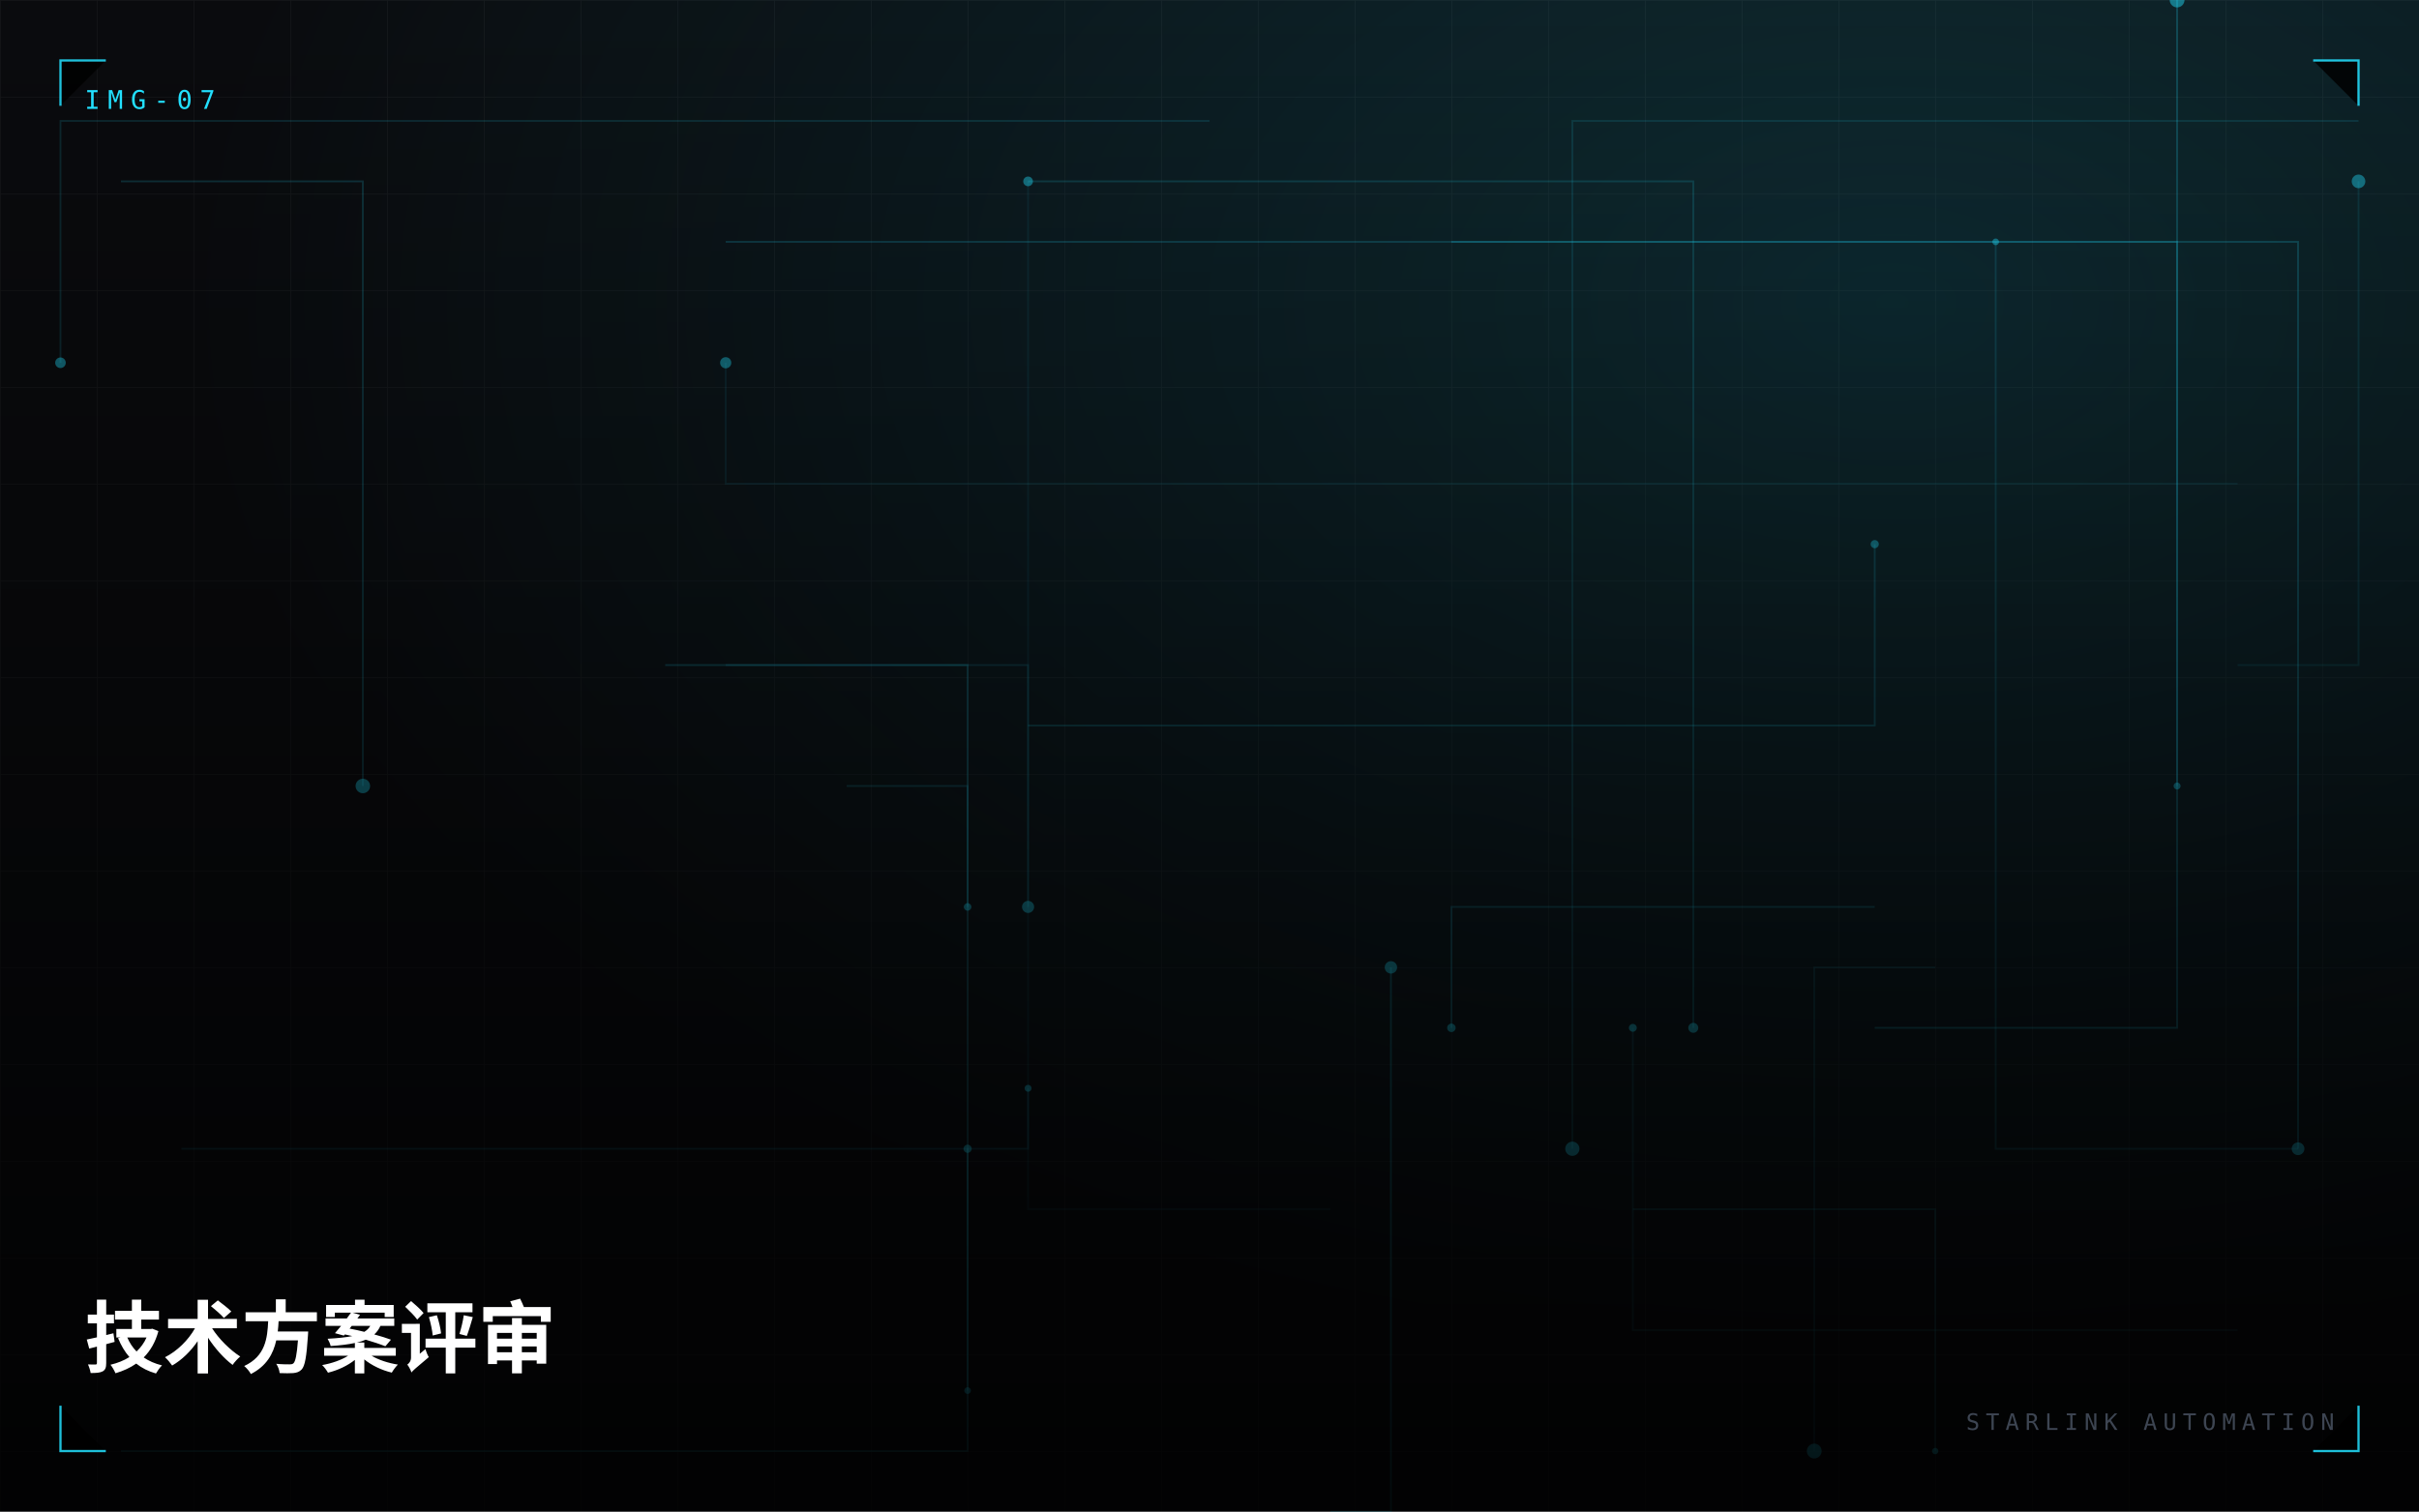
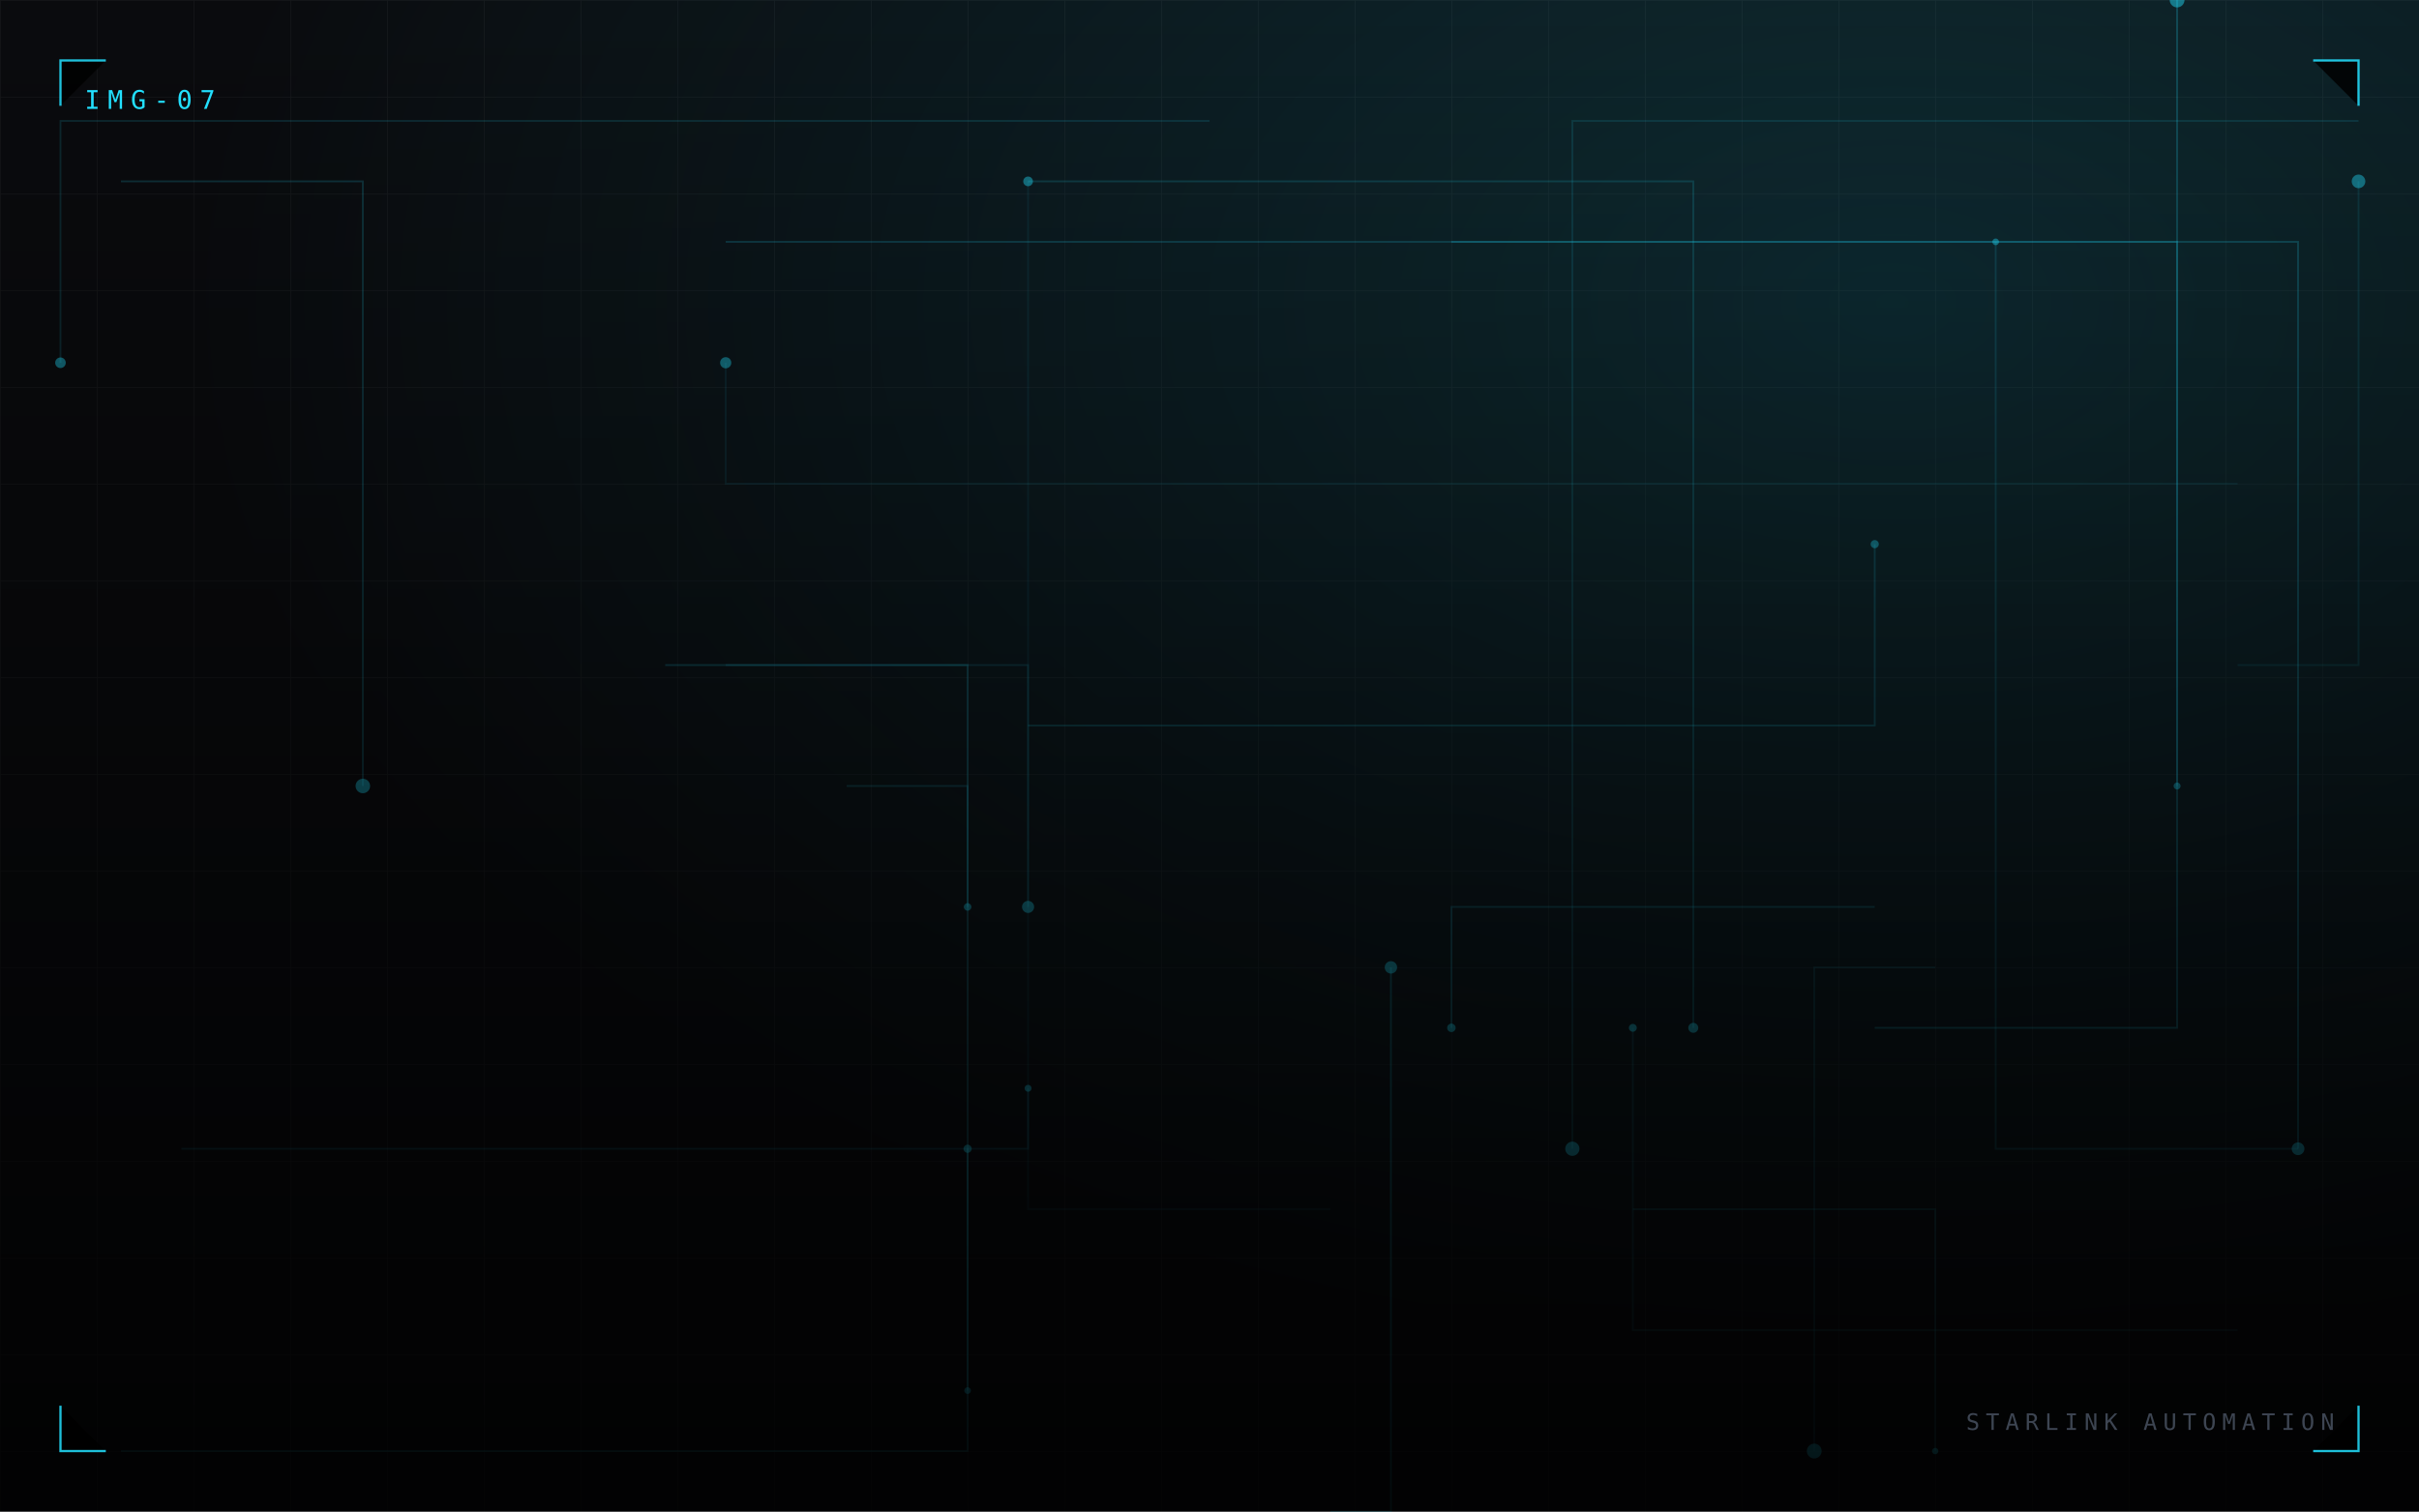
<svg xmlns="http://www.w3.org/2000/svg" width="1600" height="1000" viewBox="0 0 1600 1000" role="img" aria-label="技术方案评审">
  <defs>
    <pattern id="g" width="64" height="64" patternUnits="userSpaceOnUse">
      <path d="M64 0H0V64" fill="none" stroke="rgba(255,255,255,0.05)" stroke-width="1" />
    </pattern>
    <linearGradient id="v" x1="0" y1="0" x2="0" y2="1">
      <stop offset="0%" stop-color="#000000" stop-opacity="0" />
      <stop offset="100%" stop-color="#000000" stop-opacity="0.82" />
    </linearGradient>
    <radialGradient id="glow" cx="0.78" cy="0.2" r="0.7">
      <stop offset="0%" stop-color="#22e0ff" stop-opacity="0.16" />
      <stop offset="100%" stop-color="#22e0ff" stop-opacity="0" />
    </radialGradient>
  </defs>
  <rect width="1600" height="1000" fill="#0a0b0e" />
  <rect width="1600" height="1000" fill="url(#g)" />
  <rect width="1600" height="1000" fill="url(#glow)" />
  <path d="M1280 640 H1200 V960" fill="none" stroke="rgba(34,224,255,0.12)" stroke-width="1.2" />
  <circle cx="1200" cy="960" r="4.9" fill="rgba(34,224,255,0.45)" />
  <path d="M120 760 H680 V720" fill="none" stroke="rgba(34,224,255,0.15)" stroke-width="1.2" />
  <circle cx="680" cy="720" r="2.3" fill="rgba(34,224,255,0.45)" />
  <path d="M1480 880 H1080 V680" fill="none" stroke="rgba(34,224,255,0.12)" stroke-width="1.2" />
  <circle cx="1080" cy="680" r="2.6" fill="rgba(34,224,255,0.45)" />
  <path d="M800 80 H40 V240" fill="none" stroke="rgba(34,224,255,0.14)" stroke-width="1.2" />
  <circle cx="40" cy="240" r="3.5" fill="rgba(34,224,255,0.45)" />
  <path d="M480 160 H1440 V520" fill="none" stroke="rgba(34,224,255,0.20)" stroke-width="1.2" />
  <circle cx="1440" cy="520" r="2.3" fill="rgba(34,224,255,0.45)" />
  <path d="M440 440 H640 V600" fill="none" stroke="rgba(34,224,255,0.22)" stroke-width="1.2" />
  <circle cx="640" cy="600" r="2.5" fill="rgba(34,224,255,0.45)" />
  <path d="M80 120 H240 V520" fill="none" stroke="rgba(34,224,255,0.18)" stroke-width="1.2" />
  <circle cx="240" cy="520" r="4.8" fill="rgba(34,224,255,0.45)" />
  <path d="M480 440 H680 V600" fill="none" stroke="rgba(34,224,255,0.15)" stroke-width="1.2" />
  <circle cx="680" cy="600" r="4.0" fill="rgba(34,224,255,0.45)" />
  <path d="M880 1000 H920 V640" fill="none" stroke="rgba(34,224,255,0.23)" stroke-width="1.2" />
  <circle cx="920" cy="640" r="4.1" fill="rgba(34,224,255,0.45)" />
  <path d="M1240 680 H1440 V0" fill="none" stroke="rgba(34,224,255,0.22)" stroke-width="1.2" />
  <circle cx="1440" cy="0" r="4.9" fill="rgba(34,224,255,0.45)" />
  <path d="M80 960 H640 V760" fill="none" stroke="rgba(34,224,255,0.21)" stroke-width="1.2" />
  <circle cx="640" cy="760" r="2.7" fill="rgba(34,224,255,0.45)" />
  <path d="M680 480 H1240 V360" fill="none" stroke="rgba(34,224,255,0.19)" stroke-width="1.2" />
  <circle cx="1240" cy="360" r="2.7" fill="rgba(34,224,255,0.45)" />
  <path d="M1240 600 H960 V680" fill="none" stroke="rgba(34,224,255,0.20)" stroke-width="1.2" />
  <circle cx="960" cy="680" r="2.8" fill="rgba(34,224,255,0.45)" />
  <path d="M1080 800 H1280 V960" fill="none" stroke="rgba(34,224,255,0.14)" stroke-width="1.2" />
  <circle cx="1280" cy="960" r="2.1" fill="rgba(34,224,255,0.45)" />
  <path d="M680 120 H1120 V680" fill="none" stroke="rgba(34,224,255,0.17)" stroke-width="1.2" />
  <circle cx="1120" cy="680" r="3.3" fill="rgba(34,224,255,0.45)" />
  <path d="M1480 320 H480 V240" fill="none" stroke="rgba(34,224,255,0.09)" stroke-width="1.2" />
  <circle cx="480" cy="240" r="3.7" fill="rgba(34,224,255,0.45)" />
  <path d="M1560 80 H1040 V760" fill="none" stroke="rgba(34,224,255,0.13)" stroke-width="1.2" />
  <circle cx="1040" cy="760" r="4.7" fill="rgba(34,224,255,0.45)" />
  <path d="M1480 440 H1560 V120" fill="none" stroke="rgba(34,224,255,0.11)" stroke-width="1.2" />
  <circle cx="1560" cy="120" r="4.5" fill="rgba(34,224,255,0.45)" />
  <path d="M1520 760 H1320 V160" fill="none" stroke="rgba(34,224,255,0.15)" stroke-width="1.2" />
  <circle cx="1320" cy="160" r="2.2" fill="rgba(34,224,255,0.45)" />
  <path d="M960 160 H1520 V760" fill="none" stroke="rgba(34,224,255,0.22)" stroke-width="1.2" />
  <circle cx="1520" cy="760" r="4.2" fill="rgba(34,224,255,0.45)" />
  <path d="M560 520 H640 V920" fill="none" stroke="rgba(34,224,255,0.18)" stroke-width="1.2" />
  <circle cx="640" cy="920" r="2.2" fill="rgba(34,224,255,0.45)" />
  <path d="M880 800 H680 V120" fill="none" stroke="rgba(34,224,255,0.08)" stroke-width="1.2" />
  <circle cx="680" cy="120" r="3.2" fill="rgba(34,224,255,0.45)" />
  <rect width="1600" height="1000" fill="url(#v)" />
  <g stroke="#22e0ff" stroke-width="1.5" opacity="0.85">
    <path d="M40 70V40H70" />
    <path d="M1530 40H1560V70" />
    <path d="M40 930V960H70" />
    <path d="M1530 960H1560V930" />
  </g>
  <text x="56" y="72" font-family="ui-monospace,SFMono-Regular,Menlo,monospace" font-size="17" letter-spacing="5" fill="#22e0ff">IMG-07</text>
-   <text x="56" y="904" font-family="-apple-system,'PingFang SC','Microsoft YaHei',sans-serif" font-size="52" font-weight="600" fill="#ffffff">技术方案评审</text>
  <text x="1544" y="946" text-anchor="end" font-family="ui-monospace,SFMono-Regular,Menlo,monospace" font-size="15" letter-spacing="4" fill="#3d4552">STARLINK AUTOMATION</text>
</svg>
